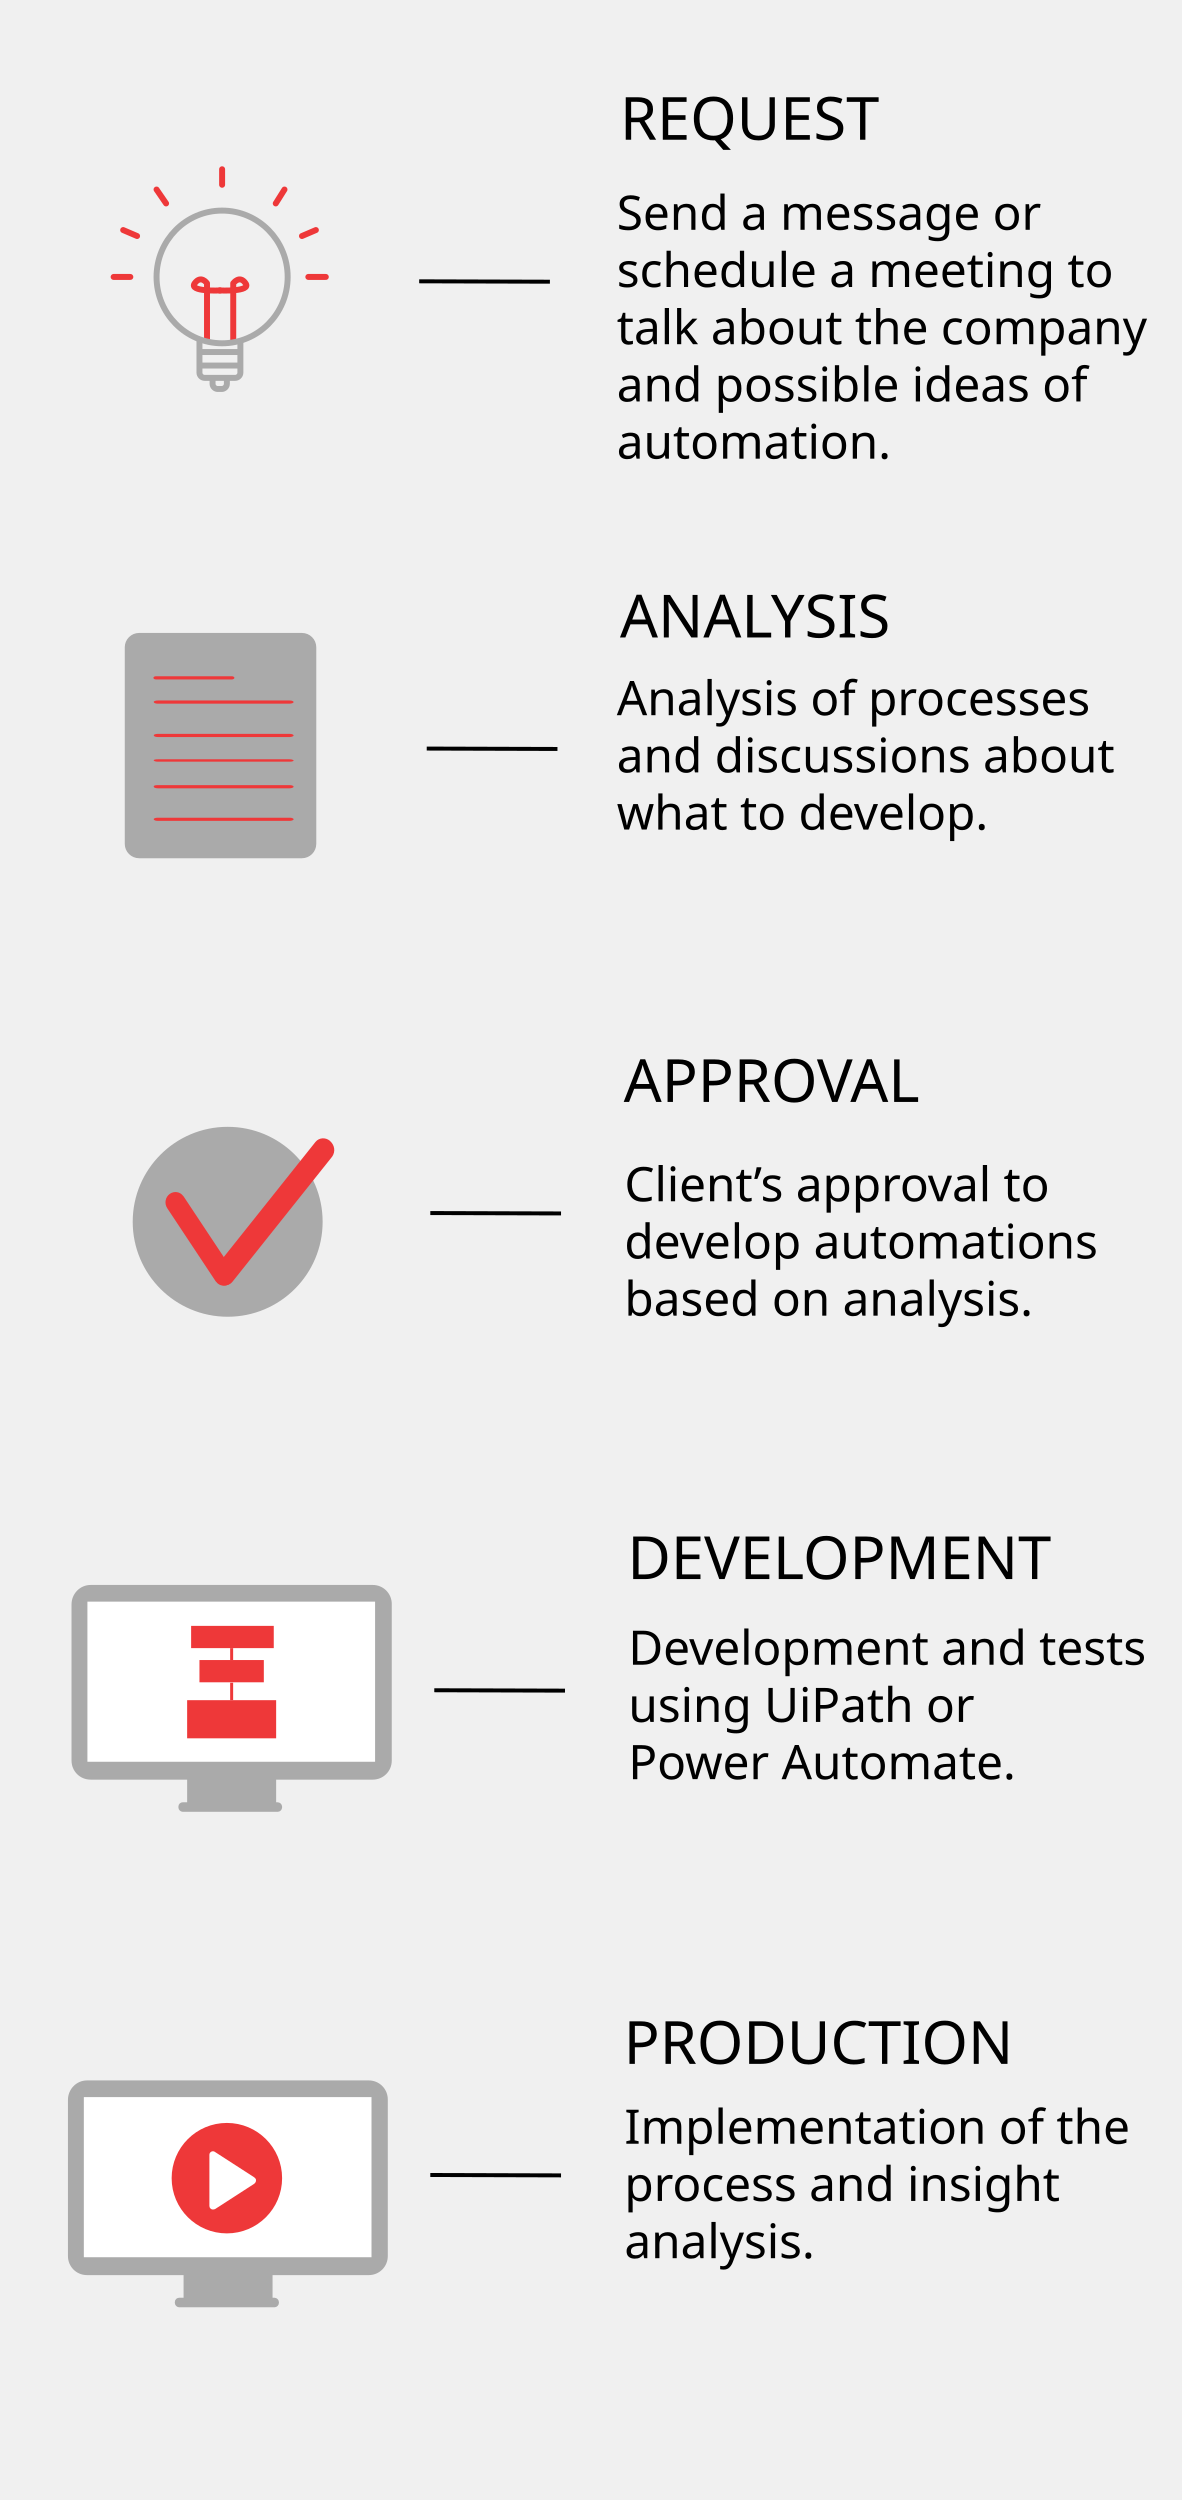
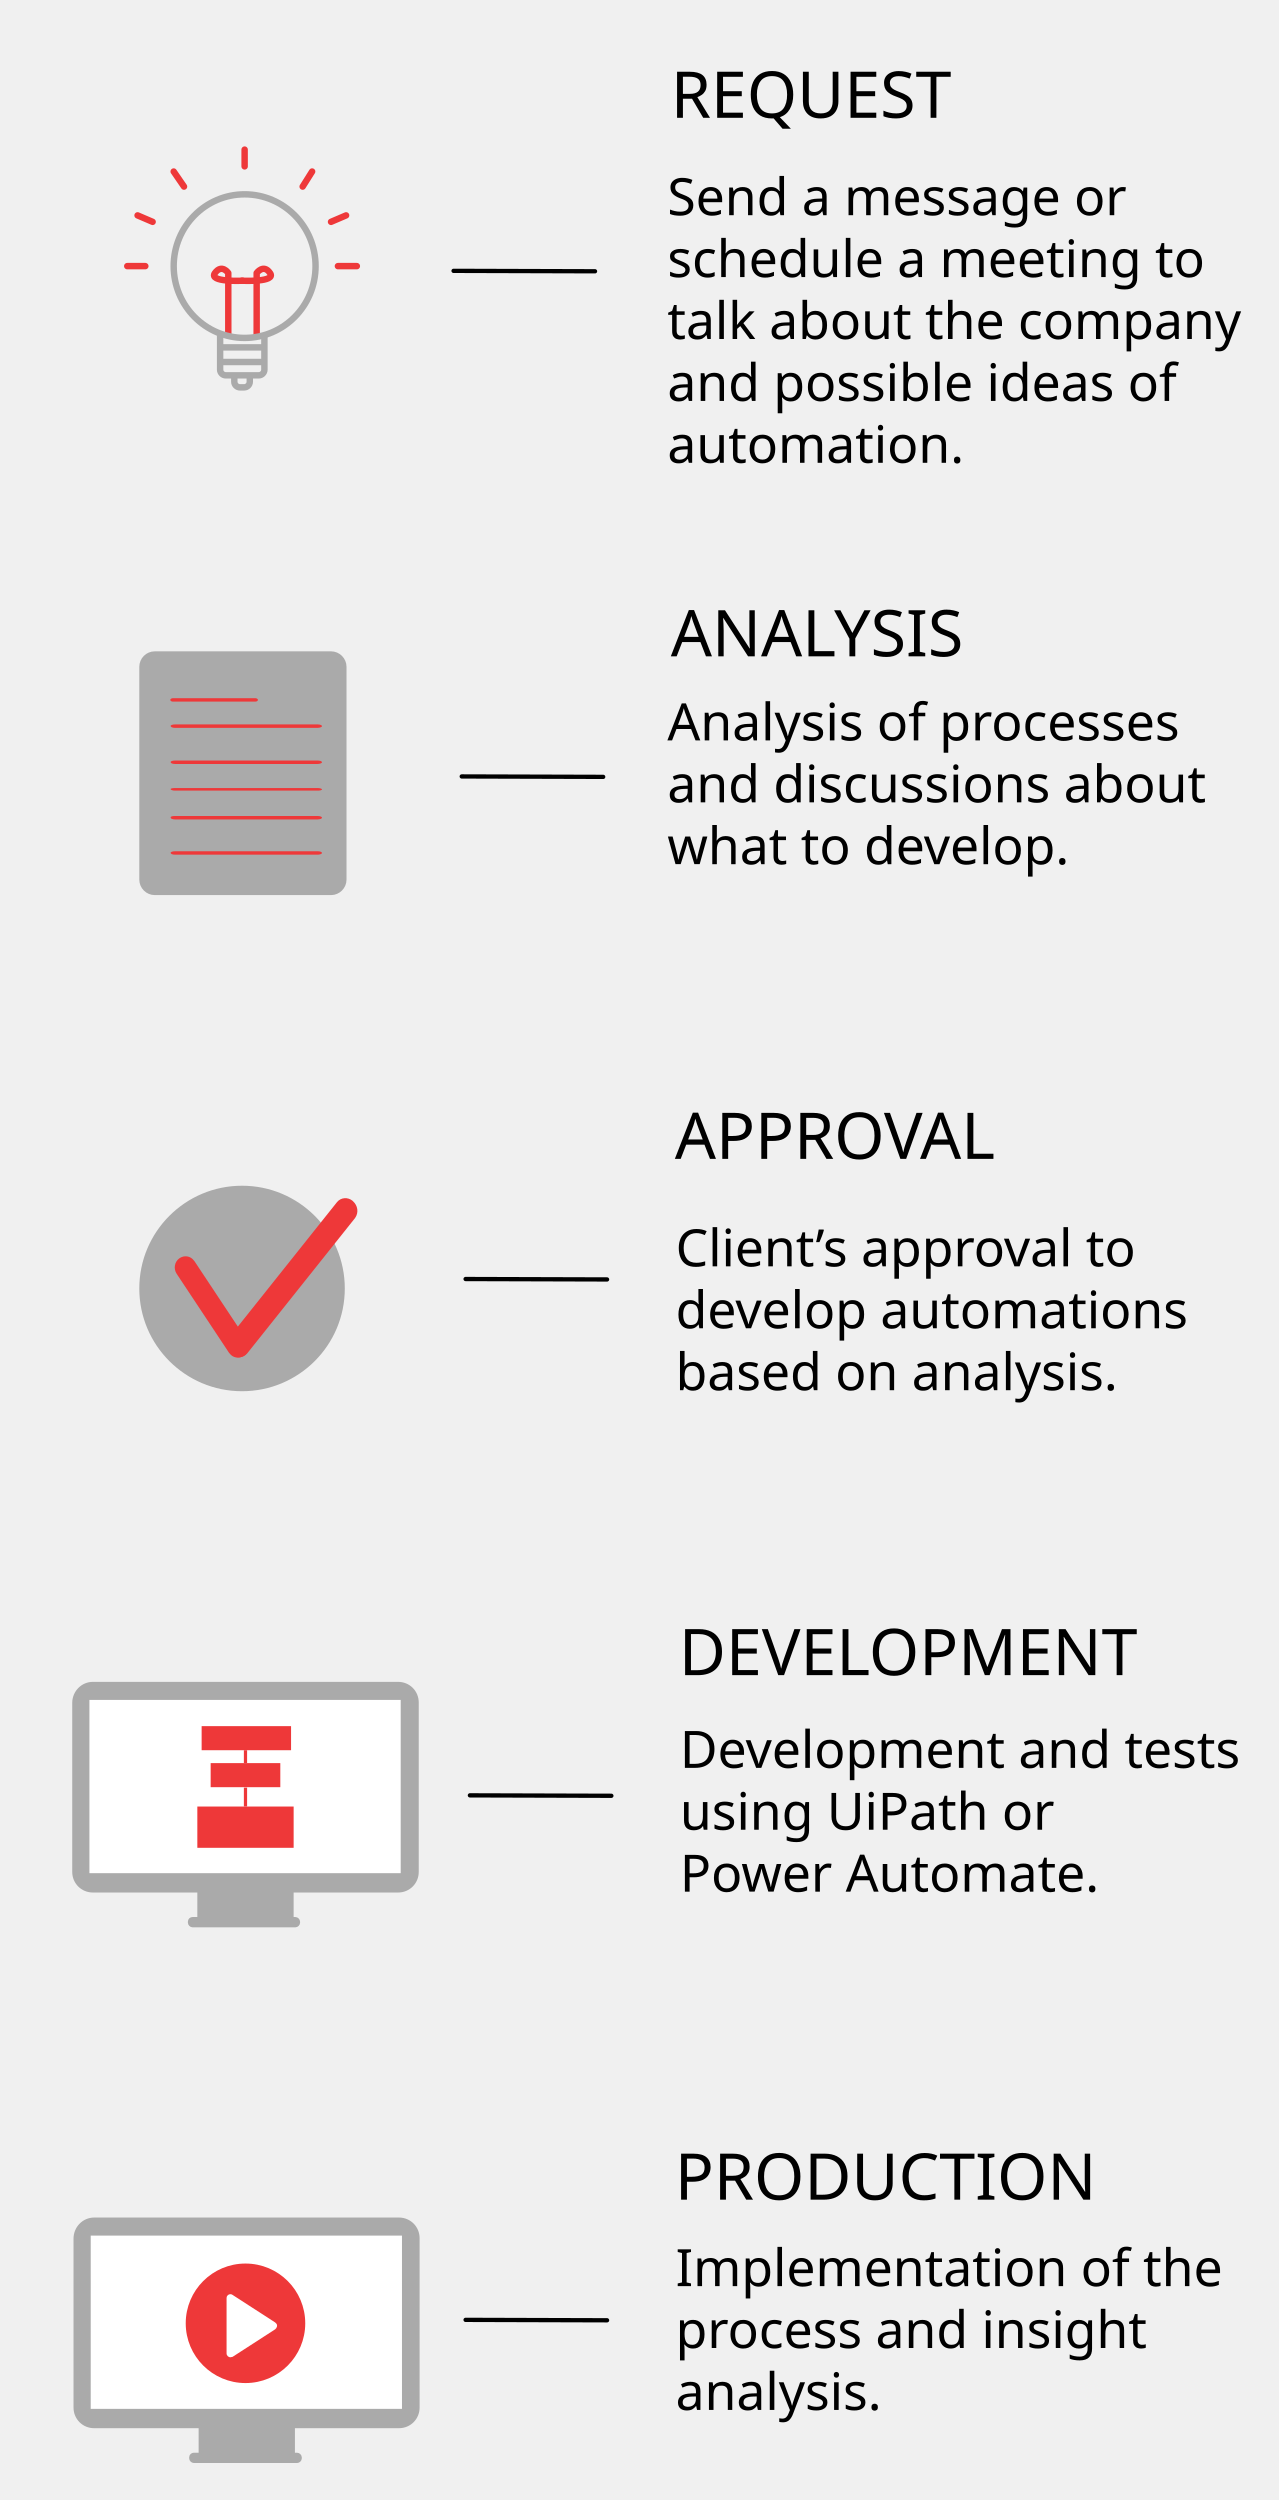
- <svg xmlns="http://www.w3.org/2000/svg" version="1.1" id="Layer_1" x="0px" y="0px" viewBox="0 0 297.4 629.2" style="enable-background:new 0 0 297.4 629.2;" xml:space="preserve">
+ <svg xmlns="http://www.w3.org/2000/svg" version="1.1" id="Layer_1" x="0px" y="0px" viewBox="0 0 297.4 581.5" style="enable-background:new 0 0 297.4 581.5;" xml:space="preserve">
  <style type="text/css">
	.st0{fill:#AAAAAA;stroke:#AAAAAA;stroke-miterlimit:10;}
	.st1{fill:#EE3839;}
	.st2{fill:none;stroke:#AAAAAA;stroke-width:1.5;stroke-miterlimit:10;}
	.st3{fill:none;stroke:#EE3839;stroke-width:1.5;stroke-linecap:round;stroke-linejoin:round;stroke-miterlimit:10;}
	.st4{fill:none;stroke:#EE3839;stroke-width:1.5;stroke-linecap:round;stroke-miterlimit:10;}
	.st5{fill:#AAAAAA;}
- 	.st6{fill:url(#rect1411_00000070798003307137419980000008529981659457300358_);}
+ 	.st6{fill:url(#rect1411_00000142891202840462545930000006952995728004387208_);}
	.st7{fill:none;stroke:#EE3839;stroke-width:0.75;stroke-miterlimit:10;}
- 	.st8{fill:url(#rect1432_00000130622551937899392450000015257992378983964849_);}
+ 	.st8{fill:url(#rect1432_00000140716735294380202140000015261289738932838832_);}
	.st9{fill:#FFFFFF;}
	.st10{font-family:'JosefinSans-Bold';}
	.st11{font-size:15px;}
- 	.st12{fill:none;stroke:#000000;stroke-miterlimit:10;}
+ 	.st12{fill:none;stroke:#000000;stroke-linecap:round;stroke-miterlimit:10;}
	.st13{fill:none;}
	.st14{font-family:'JosefinSans';}
	.st15{font-size:12px;}
</style>
  <g>
-     <path class="st0" d="M76,215.5H35c-1.7,0-3.1-1.4-3.1-3.1v-49.5c0-1.7,1.4-3.1,3.1-3.1h41c1.7,0,3.1,1.4,3.1,3.1v49.5   C79.1,214.1,77.7,215.5,76,215.5z" />
+     <path class="st0" d="M77,207.7H36c-1.7,0-3.1-1.4-3.1-3.1v-49.5c0-1.7,1.4-3.1,3.1-3.1h41c1.7,0,3.1,1.4,3.1,3.1v49.5   C80.1,206.3,78.7,207.7,77,207.7z" />
    <g id="Document">
-       <path id="rect1290" class="st1" d="M39.7,205.8h33.2c0.6,0,1,0.2,1,0.4l0,0c0,0.2-0.5,0.4-1,0.4H39.7c-0.6,0-1-0.2-1-0.4l0,0    C38.6,206,39.1,205.8,39.7,205.8z" />
-       <path id="rect1290_00000031192289285484646130000005916300054481951642_" class="st1" d="M39.7,197.6h33.2c0.6,0,1,0.2,1,0.4l0,0    c0,0.2-0.5,0.4-1,0.4H39.7c-0.6,0-1-0.2-1-0.4l0,0C38.6,197.7,39.1,197.6,39.7,197.6z" />
-       <path id="rect1290_00000134954976199802566680000006418826952640858763_" class="st1" d="M39.7,176.3h33.2c0.6,0,1,0.2,1,0.4l0,0    c0,0.2-0.5,0.4-1,0.4H39.7c-0.6,0-1-0.2-1-0.4l0,0C38.6,176.5,39.1,176.3,39.7,176.3z" />
-       <path id="rect1290_00000029030014843488023590000005051310086760212407_" class="st1" d="M39.7,184.7h33.2c0.6,0,1,0.2,1,0.4l0,0    c0,0.2-0.5,0.4-1,0.4H39.7c-0.6,0-1-0.2-1-0.4l0,0C38.6,184.9,39.1,184.7,39.7,184.7z" />
-       <path id="rect1290_00000022558161751959867030000004415887230455778705_" class="st1" d="M39.7,191.1h33.2c0.6,0,1,0.2,1,0.3l0,0    c0,0.2-0.5,0.3-1,0.3H39.7c-0.6,0-1-0.2-1-0.3l0,0C38.6,191.2,39.1,191.1,39.7,191.1z" />
-       <path id="rect1290_00000156551394665619918540000003162997053576253837_" class="st1" d="M39.2,170.2h19.2c0.3,0,0.6,0.2,0.6,0.4    l0,0c0,0.2-0.3,0.4-0.6,0.4H39.2c-0.3,0-0.6-0.2-0.6-0.4l0,0C38.6,170.4,38.9,170.2,39.2,170.2z" />
+       <path id="rect1290" class="st1" d="M40.7,198h33.2c0.6,0,1,0.2,1,0.4l0,0c0,0.2-0.5,0.4-1,0.4H40.7c-0.6,0-1-0.2-1-0.4l0,0    C39.6,198.2,40.1,198,40.7,198z" />
+       <path id="rect1290_00000031192289285484646130000005916300054481951642_" class="st1" d="M40.7,189.8h33.2c0.6,0,1,0.2,1,0.4l0,0    c0,0.2-0.5,0.4-1,0.4H40.7c-0.6,0-1-0.2-1-0.4l0,0C39.6,189.9,40.1,189.8,40.7,189.8z" />
+       <path id="rect1290_00000134954976199802566680000006418826952640858763_" class="st1" d="M40.7,168.5h33.2c0.6,0,1,0.2,1,0.4l0,0    c0,0.2-0.5,0.4-1,0.4H40.7c-0.6,0-1-0.2-1-0.4l0,0C39.6,168.7,40.1,168.5,40.7,168.5z" />
+       <path id="rect1290_00000029030014843488023590000005051310086760212407_" class="st1" d="M40.7,176.9h33.2c0.6,0,1,0.2,1,0.4l0,0    c0,0.2-0.5,0.4-1,0.4H40.7c-0.6,0-1-0.2-1-0.4l0,0C39.6,177.1,40.1,176.9,40.7,176.9z" />
+       <path id="rect1290_00000022558161751959867030000004415887230455778705_" class="st1" d="M40.7,183.3h33.2c0.6,0,1,0.2,1,0.3l0,0    c0,0.2-0.5,0.3-1,0.3H40.7c-0.6,0-1-0.2-1-0.3l0,0C39.6,183.4,40.1,183.3,40.7,183.3z" />
+       <path id="rect1290_00000156551394665619918540000003162997053576253837_" class="st1" d="M40.2,162.4h19.2c0.3,0,0.6,0.2,0.6,0.4    l0,0c0,0.2-0.3,0.4-0.6,0.4H40.2c-0.3,0-0.6-0.2-0.6-0.4l0,0C39.6,162.6,39.9,162.4,40.2,162.4z" />
    </g>
  </g>
  <g id="Lamp">
-     <path id="path1311" class="st2" d="M57.1,95.6v1c0,0.7-0.6,1.3-1.3,1.3l0,0h-1c-0.7,0-1.3-0.6-1.3-1.3l0,0v-1" />
-     <path id="path1313" class="st3" d="M52.1,85.4V71.3c0,0-1.5-2.2-3.1,0s6.4,1.8,6.4,1.8" />
-     <path id="path1315" class="st3" d="M58.7,85.9V71.3c0,0,1.6-2.2,3.1,0c1.6,2.2-6.5,1.8-6.5,1.8" />
-     <line id="line1317" class="st4" x1="28.6" y1="69.7" x2="32.8" y2="69.7" />
-     <line id="line1319" class="st4" x1="31" y1="57.9" x2="34.5" y2="59.4" />
-     <line id="line1321" class="st4" x1="39.4" y1="47.7" x2="41.8" y2="51.2" />
-     <line id="line1323" class="st4" x1="55.9" y1="42.6" x2="55.9" y2="46.5" />
-     <line id="line1325" class="st4" x1="71.6" y1="47.7" x2="69.4" y2="51.2" />
-     <line id="line1327" class="st4" x1="79.5" y1="57.9" x2="76" y2="59.4" />
-     <line id="line1329" class="st4" x1="82" y1="69.7" x2="77.6" y2="69.7" />
-     <path id="path1331" class="st2" d="M60.5,85.4v8.4c0,0.7-0.6,1.3-1.3,1.3h-7.7c-0.7,0-1.3-0.6-1.3-1.3v-8.4" />
-     <ellipse id="ellipse1333" class="st2" cx="55.9" cy="69.7" rx="16.5" ry="16.7" />
-     <line id="line1337" class="st2" x1="50.1" y1="92" x2="60.5" y2="92" />
-     <line id="line1339" class="st2" x1="50.1" y1="88.6" x2="60.5" y2="88.6" />
+     <path id="path1311" class="st2" d="M58.1,87.8v1c0,0.7-0.6,1.3-1.3,1.3l0,0h-1c-0.7,0-1.3-0.6-1.3-1.3l0,0v-1" />
+     <path id="path1313" class="st3" d="M53.1,77.6V63.5c0,0-1.5-2.2-3.1,0s6.4,1.8,6.4,1.8" />
+     <path id="path1315" class="st3" d="M59.7,78.1V63.5c0,0,1.6-2.2,3.1,0c1.6,2.2-6.5,1.8-6.5,1.8" />
+     <line id="line1317" class="st4" x1="29.6" y1="61.9" x2="33.8" y2="61.9" />
+     <line id="line1319" class="st4" x1="32" y1="50.1" x2="35.5" y2="51.6" />
+     <line id="line1321" class="st4" x1="40.4" y1="39.9" x2="42.8" y2="43.4" />
+     <line id="line1323" class="st4" x1="56.9" y1="34.8" x2="56.9" y2="38.7" />
+     <line id="line1325" class="st4" x1="72.6" y1="39.9" x2="70.4" y2="43.4" />
+     <line id="line1327" class="st4" x1="80.5" y1="50.1" x2="77" y2="51.6" />
+     <line id="line1329" class="st4" x1="83" y1="61.9" x2="78.6" y2="61.9" />
+     <path id="path1331" class="st2" d="M61.5,77.6V86c0,0.7-0.6,1.3-1.3,1.3h-7.7c-0.7,0-1.3-0.6-1.3-1.3v-8.4" />
+     <ellipse id="ellipse1333" class="st2" cx="56.9" cy="61.9" rx="16.5" ry="16.7" />
+     <line id="line1337" class="st2" x1="51.1" y1="84.2" x2="61.5" y2="84.2" />
+     <line id="line1339" class="st2" x1="51.1" y1="80.8" x2="61.5" y2="80.8" />
  </g>
  <g id="Approve">
-     <ellipse id="ellipse1342" class="st0" cx="57.3" cy="307.5" rx="23.4" ry="23.4" />
-     <path id="path1344" class="st1" d="M57.8,323.1L57.8,323.1c-1.1,0.8-2.6,0.6-3.4-0.5l-0.1-0.1l-12.2-18.4c-0.8-1.2-0.5-2.8,0.6-3.6   l0,0c1.1-0.8,2.6-0.6,3.4,0.5l0.1,0.1l12.2,18.4C59.2,320.7,58.9,322.3,57.8,323.1z" />
-     <path id="path1346" class="st1" d="M54.8,322.8L54.8,322.8c-1.2-1-1.4-2.6-0.5-3.9l25.1-31.5c0.9-1.1,2.5-1.2,3.6-0.3l0.1,0.1l0,0   c1.1,1,1.4,2.6,0.5,3.9l-25.1,31.5c-0.9,1.1-2.5,1.2-3.5,0.3C54.9,322.9,54.8,322.9,54.8,322.8z" />
+     <ellipse id="ellipse1342" class="st0" cx="56.3" cy="299.7" rx="23.4" ry="23.4" />
+     <path id="path1344" class="st1" d="M56.8,315.3L56.8,315.3c-1.1,0.8-2.6,0.6-3.4-0.5l-0.1-0.1l-12.2-18.4c-0.8-1.2-0.5-2.8,0.6-3.6   l0,0c1.1-0.8,2.6-0.6,3.4,0.5l0.1,0.1l12.2,18.4C58.2,312.9,57.9,314.5,56.8,315.3z" />
+     <path id="path1346" class="st1" d="M53.8,315L53.8,315c-1.2-1-1.4-2.6-0.5-3.9l25.1-31.5c0.9-1.1,2.5-1.2,3.6-0.3l0.1,0.1l0,0   c1.1,1,1.4,2.6,0.5,3.9l-25.1,31.5c-0.9,1.1-2.5,1.2-3.5,0.3C53.9,315.1,53.8,315.1,53.8,315z" />
  </g>
  <g id="Developer_Machine">
-     <rect id="rect1407" x="47.1" y="440.5" class="st5" width="22.4" height="14.1" />
-     <path id="rect1409" class="st0" d="M22.8,399.4h71c2.4,0,4.3,1.9,4.3,4.3v39.4c0,2.4-1.9,4.3-4.3,4.3h-71c-2.4,0-4.3-1.9-4.3-4.3   v-39.3C18.5,401.4,20.4,399.4,22.8,399.4z" />
-     <linearGradient id="rect1411_00000025408886765273228650000003423152191409042341_" gradientUnits="userSpaceOnUse" x1="22" y1="1263.25" x2="94.4" y2="1263.25" gradientTransform="matrix(1 0 0 1 0 -839.9998)">
+     <rect id="rect1407" x="45.9" y="432.8" class="st5" width="22.4" height="14.1" />
+     <path id="rect1409" class="st0" d="M21.6,391.7h71c2.4,0,4.3,1.9,4.3,4.3v39.4c0,2.4-1.9,4.3-4.3,4.3h-71c-2.4,0-4.3-1.9-4.3-4.3   v-39.3C17.3,393.7,19.2,391.7,21.6,391.7z" />
+     <linearGradient id="rect1411_00000058551618647742030930000004098049043688209343_" gradientUnits="userSpaceOnUse" x1="20.8" y1="1255.517" x2="93.2" y2="1255.517" gradientTransform="matrix(1 0 0 1 0 -839.9998)">
      <stop offset="0" style="stop-color:#FFFFFF" />
      <stop offset="1" style="stop-color:#FFFFFF" />
    </linearGradient>
-     <rect id="rect1411" x="22" y="403.1" style="fill:url(#rect1411_00000025408886765273228650000003423152191409042341_);" width="72.4" height="40.3" />
-     <path id="rect1413" class="st0" d="M46,454.1h23.9c0.3,0,0.6,0.3,0.6,0.6v0.2c0,0.3-0.3,0.6-0.6,0.6H46c-0.3,0-0.6-0.3-0.6-0.6   v-0.2C45.4,454.3,45.7,454.1,46,454.1z" />
-     <rect id="rect1415" x="48.1" y="409.2" class="st1" width="20.8" height="5.6" />
-     <rect id="rect1417" x="50.2" y="417.8" class="st1" width="16.2" height="5.6" />
-     <rect id="rect1419" x="47.1" y="427.9" class="st1" width="22.4" height="9.6" />
-     <line id="line1421" class="st7" x1="58.3" y1="427.9" x2="58.3" y2="423.5" />
-     <line id="line1423" class="st7" x1="58.3" y1="417.8" x2="58.3" y2="414.8" />
+     <rect id="rect1411" x="20.8" y="395.4" style="fill:url(#rect1411_00000058551618647742030930000004098049043688209343_);" width="72.4" height="40.3" />
+     <path id="rect1413" class="st0" d="M44.8,446.4h23.9c0.3,0,0.6,0.3,0.6,0.6v0.2c0,0.3-0.3,0.6-0.6,0.6H44.8c-0.3,0-0.6-0.3-0.6-0.6   V447C44.2,446.6,44.5,446.4,44.8,446.4z" />
+     <rect id="rect1415" x="46.9" y="401.5" class="st1" width="20.8" height="5.6" />
+     <rect id="rect1417" x="49" y="410.1" class="st1" width="16.2" height="5.6" />
+     <rect id="rect1419" x="45.9" y="420.2" class="st1" width="22.4" height="9.6" />
+     <line id="line1421" class="st7" x1="57.1" y1="420.2" x2="57.1" y2="415.8" />
+     <line id="line1423" class="st7" x1="57.1" y1="410.1" x2="57.1" y2="407.1" />
  </g>
  <g id="Implement_Machine">
-     <path id="rect1426" class="st0" d="M45.1,578.8h24c0.3,0,0.6,0.3,0.6,0.6v0.2c0,0.3-0.3,0.6-0.6,0.6h-24c-0.3,0-0.6-0.3-0.6-0.6   v-0.2C44.5,579,44.8,578.8,45.1,578.8z" />
-     <rect id="rect1428" x="46.2" y="565.2" class="st5" width="22.4" height="14.1" />
-     <path id="rect1430" class="st0" d="M21.9,524.1h70.9c2.4,0,4.3,1.9,4.3,4.3v39.4c0,2.4-1.9,4.3-4.3,4.3H21.9   c-2.4,0-4.3-1.9-4.3-4.3v-39.3C17.6,526.1,19.5,524.1,21.9,524.1z" />
-     <linearGradient id="rect1432_00000165195953658413582820000008458984599783767955_" gradientUnits="userSpaceOnUse" x1="21.1" y1="1387.95" x2="93.5" y2="1387.95" gradientTransform="matrix(1 0 0 1 0 -839.9998)">
+     <path id="rect1426" class="st0" d="M45.1,571h24c0.3,0,0.6,0.3,0.6,0.6v0.2c0,0.3-0.3,0.6-0.6,0.6h-24c-0.3,0-0.6-0.3-0.6-0.6v-0.2   C44.5,571.2,44.8,571,45.1,571z" />
+     <rect id="rect1428" x="46.2" y="557.4" class="st5" width="22.4" height="14.1" />
+     <path id="rect1430" class="st0" d="M21.9,516.3h70.9c2.4,0,4.3,1.9,4.3,4.3V560c0,2.4-1.9,4.3-4.3,4.3H21.9c-2.4,0-4.3-1.9-4.3-4.3   v-39.3C17.6,518.3,19.5,516.3,21.9,516.3z" />
+     <linearGradient id="rect1432_00000029026077400195617960000015421252745252003219_" gradientUnits="userSpaceOnUse" x1="21.1" y1="1380.167" x2="93.5" y2="1380.167" gradientTransform="matrix(1 0 0 1 0 -839.9998)">
      <stop offset="0" style="stop-color:#FFFFFF" />
      <stop offset="1" style="stop-color:#FFFFFF" />
    </linearGradient>
-     <rect id="rect1432" x="21.1" y="527.8" style="fill:url(#rect1432_00000165195953658413582820000008458984599783767955_);" width="72.4" height="40.3" />
-     <circle id="circle1434" class="st1" cx="57.1" cy="548.2" r="13.9" />
-     <path id="path1436" class="st9" d="M52.7,542.3v12.9c0,0.5,0.4,0.9,0.9,0.9c0.2,0,0.3-0.1,0.5-0.1l9.9-6.4c0.4-0.3,0.6-0.9,0.3-1.3   c-0.1-0.1-0.2-0.2-0.3-0.3l-9.9-6.4c-0.4-0.3-1-0.2-1.3,0.3C52.8,541.9,52.7,542.1,52.7,542.3z" />
+     <rect id="rect1432" x="21.1" y="520" style="fill:url(#rect1432_00000029026077400195617960000015421252745252003219_);" width="72.4" height="40.3" />
+     <circle id="circle1434" class="st1" cx="57.1" cy="540.4" r="13.9" />
+     <path id="path1436" class="st9" d="M52.7,534.5v12.9c0,0.5,0.4,0.9,0.9,0.9c0.2,0,0.3-0.1,0.5-0.1l9.9-6.4c0.4-0.3,0.6-0.9,0.3-1.3   c-0.1-0.1-0.2-0.2-0.3-0.3l-9.9-6.4c-0.4-0.3-1-0.2-1.3,0.3C52.8,534.1,52.7,534.3,52.7,534.5z" />
  </g>
-   <text transform="matrix(1 0 0 1 156.0342 35.176)" class="st10 st11">REQUEST</text>
-   <line class="st12" x1="105.5" y1="70.8" x2="138.4" y2="70.9" />
-   <rect x="13.4" y="178.6" class="st13" width="94.4" height="103.3" />
-   <line class="st12" x1="107.4" y1="188.4" x2="140.3" y2="188.5" />
-   <text transform="matrix(1 0 0 1 156.034 160.4379)" class="st10 st11">ANALYSIS</text>
-   <line class="st12" x1="108.3" y1="305.3" x2="141.2" y2="305.4" />
-   <text transform="matrix(1 0 0 1 156.9702 277.3383)" class="st10 st11">APPROVAL</text>
-   <polygon class="st13" points="169.8,276.3 222.2,276.3 222.2,276.3 " />
-   <line class="st12" x1="109.3" y1="425.4" x2="142.2" y2="425.5" />
-   <text transform="matrix(1 0 0 1 157.9062 397.4244)" class="st10 st11">DEVELOPMENT</text>
-   <line class="st12" x1="108.3" y1="547.4" x2="141.2" y2="547.5" />
-   <text transform="matrix(1 0 0 1 156.9701 519.4293)" class="st10 st11">PRODUCTION</text>
-   <rect x="155.2" y="48.8" class="st13" width="117.8" height="75.1" />
-   <text transform="matrix(1 0 0 1 155.2317 57.8347)">
+   <text transform="matrix(1 0 0 1 156.0342 27.3934)" class="st10 st11">REQUEST</text>
+   <line class="st12" x1="105.5" y1="63" x2="138.4" y2="63.1" />
+   <rect x="13.4" y="170.8" class="st13" width="94.4" height="103.3" />
+   <line class="st12" x1="107.4" y1="180.6" x2="140.3" y2="180.7" />
+   <text transform="matrix(1 0 0 1 156.034 152.6553)" class="st10 st11">ANALYSIS</text>
+   <line class="st12" x1="108.3" y1="297.5" x2="141.2" y2="297.6" />
+   <text transform="matrix(1 0 0 1 156.9702 269.5557)" class="st10 st11">APPROVAL</text>
+   <polygon class="st13" points="169.8,268.5 222.2,268.5 222.2,268.5 " />
+   <line class="st12" x1="109.3" y1="417.6" x2="142.2" y2="417.7" />
+   <text transform="matrix(1 0 0 1 157.9062 389.6418)" class="st10 st11">DEVELOPMENT</text>
+   <line class="st12" x1="108.3" y1="539.6" x2="141.2" y2="539.7" />
+   <text transform="matrix(1 0 0 1 156.9701 511.6467)" class="st10 st11">PRODUCTION</text>
+   <rect x="155.2" y="41.1" class="st13" width="117.8" height="75.1" />
+   <text transform="matrix(1 0 0 1 155.2317 50.052)">
    <tspan x="0" y="0" class="st14 st15">Send a message or </tspan>
    <tspan x="0" y="14.4" class="st14 st15">schedule a meeting to </tspan>
    <tspan x="0" y="28.8" class="st14 st15">talk about the company </tspan>
    <tspan x="0" y="43.2" class="st14 st15">and possible ideas of </tspan>
    <tspan x="0" y="57.6" class="st14 st15">automation.</tspan>
  </text>
-   <rect x="155.2" y="171" class="st13" width="117.8" height="44.5" />
-   <text transform="matrix(1 0 0 1 155.2317 179.9998)">
+   <rect x="155.2" y="163.2" class="st13" width="117.8" height="44.5" />
+   <text transform="matrix(1 0 0 1 155.2317 172.2172)">
    <tspan x="0" y="0" class="st14 st15">Analysis of processes </tspan>
    <tspan x="0" y="14.4" class="st14 st15">and discussions about </tspan>
    <tspan x="0" y="28.8" class="st14 st15">what to develop.</tspan>
  </text>
-   <rect x="157.2" y="293.3" class="st13" width="117.8" height="48.6" />
-   <text transform="matrix(1 0 0 1 157.1501 302.3347)">
+   <rect x="157.2" y="285.6" class="st13" width="117.8" height="48.6" />
+   <text transform="matrix(1 0 0 1 157.1501 294.552)">
    <tspan x="0" y="0" class="st14 st15">Client’s approval to </tspan>
    <tspan x="0" y="14.4" class="st14 st15">develop automations </tspan>
    <tspan x="0" y="28.8" class="st14 st15">based on analysis.</tspan>
  </text>
-   <rect x="158.2" y="410" class="st13" width="117.8" height="45.5" />
-   <text transform="matrix(1 0 0 1 158.1506 418.9846)">
+   <rect x="158.2" y="402.2" class="st13" width="117.8" height="45.5" />
+   <text transform="matrix(1 0 0 1 158.1506 411.202)">
    <tspan x="0" y="0" class="st14 st15">Development and tests </tspan>
    <tspan x="0" y="14.4" class="st14 st15">using UiPath or </tspan>
    <tspan x="0" y="28.8" class="st14 st15">Power Automate.</tspan>
  </text>
-   <rect x="157.2" y="530.5" class="st13" width="117.8" height="48.3" />
-   <text transform="matrix(1 0 0 1 157.1506 539.5356)">
+   <rect x="157.2" y="522.8" class="st13" width="117.8" height="48.3" />
+   <text transform="matrix(1 0 0 1 157.1506 531.753)">
    <tspan x="0" y="0" class="st14 st15">Implementation of the </tspan>
    <tspan x="0" y="14.4" class="st14 st15">process and insight </tspan>
    <tspan x="0" y="28.8" class="st14 st15">analysis.</tspan>
  </text>
</svg>
